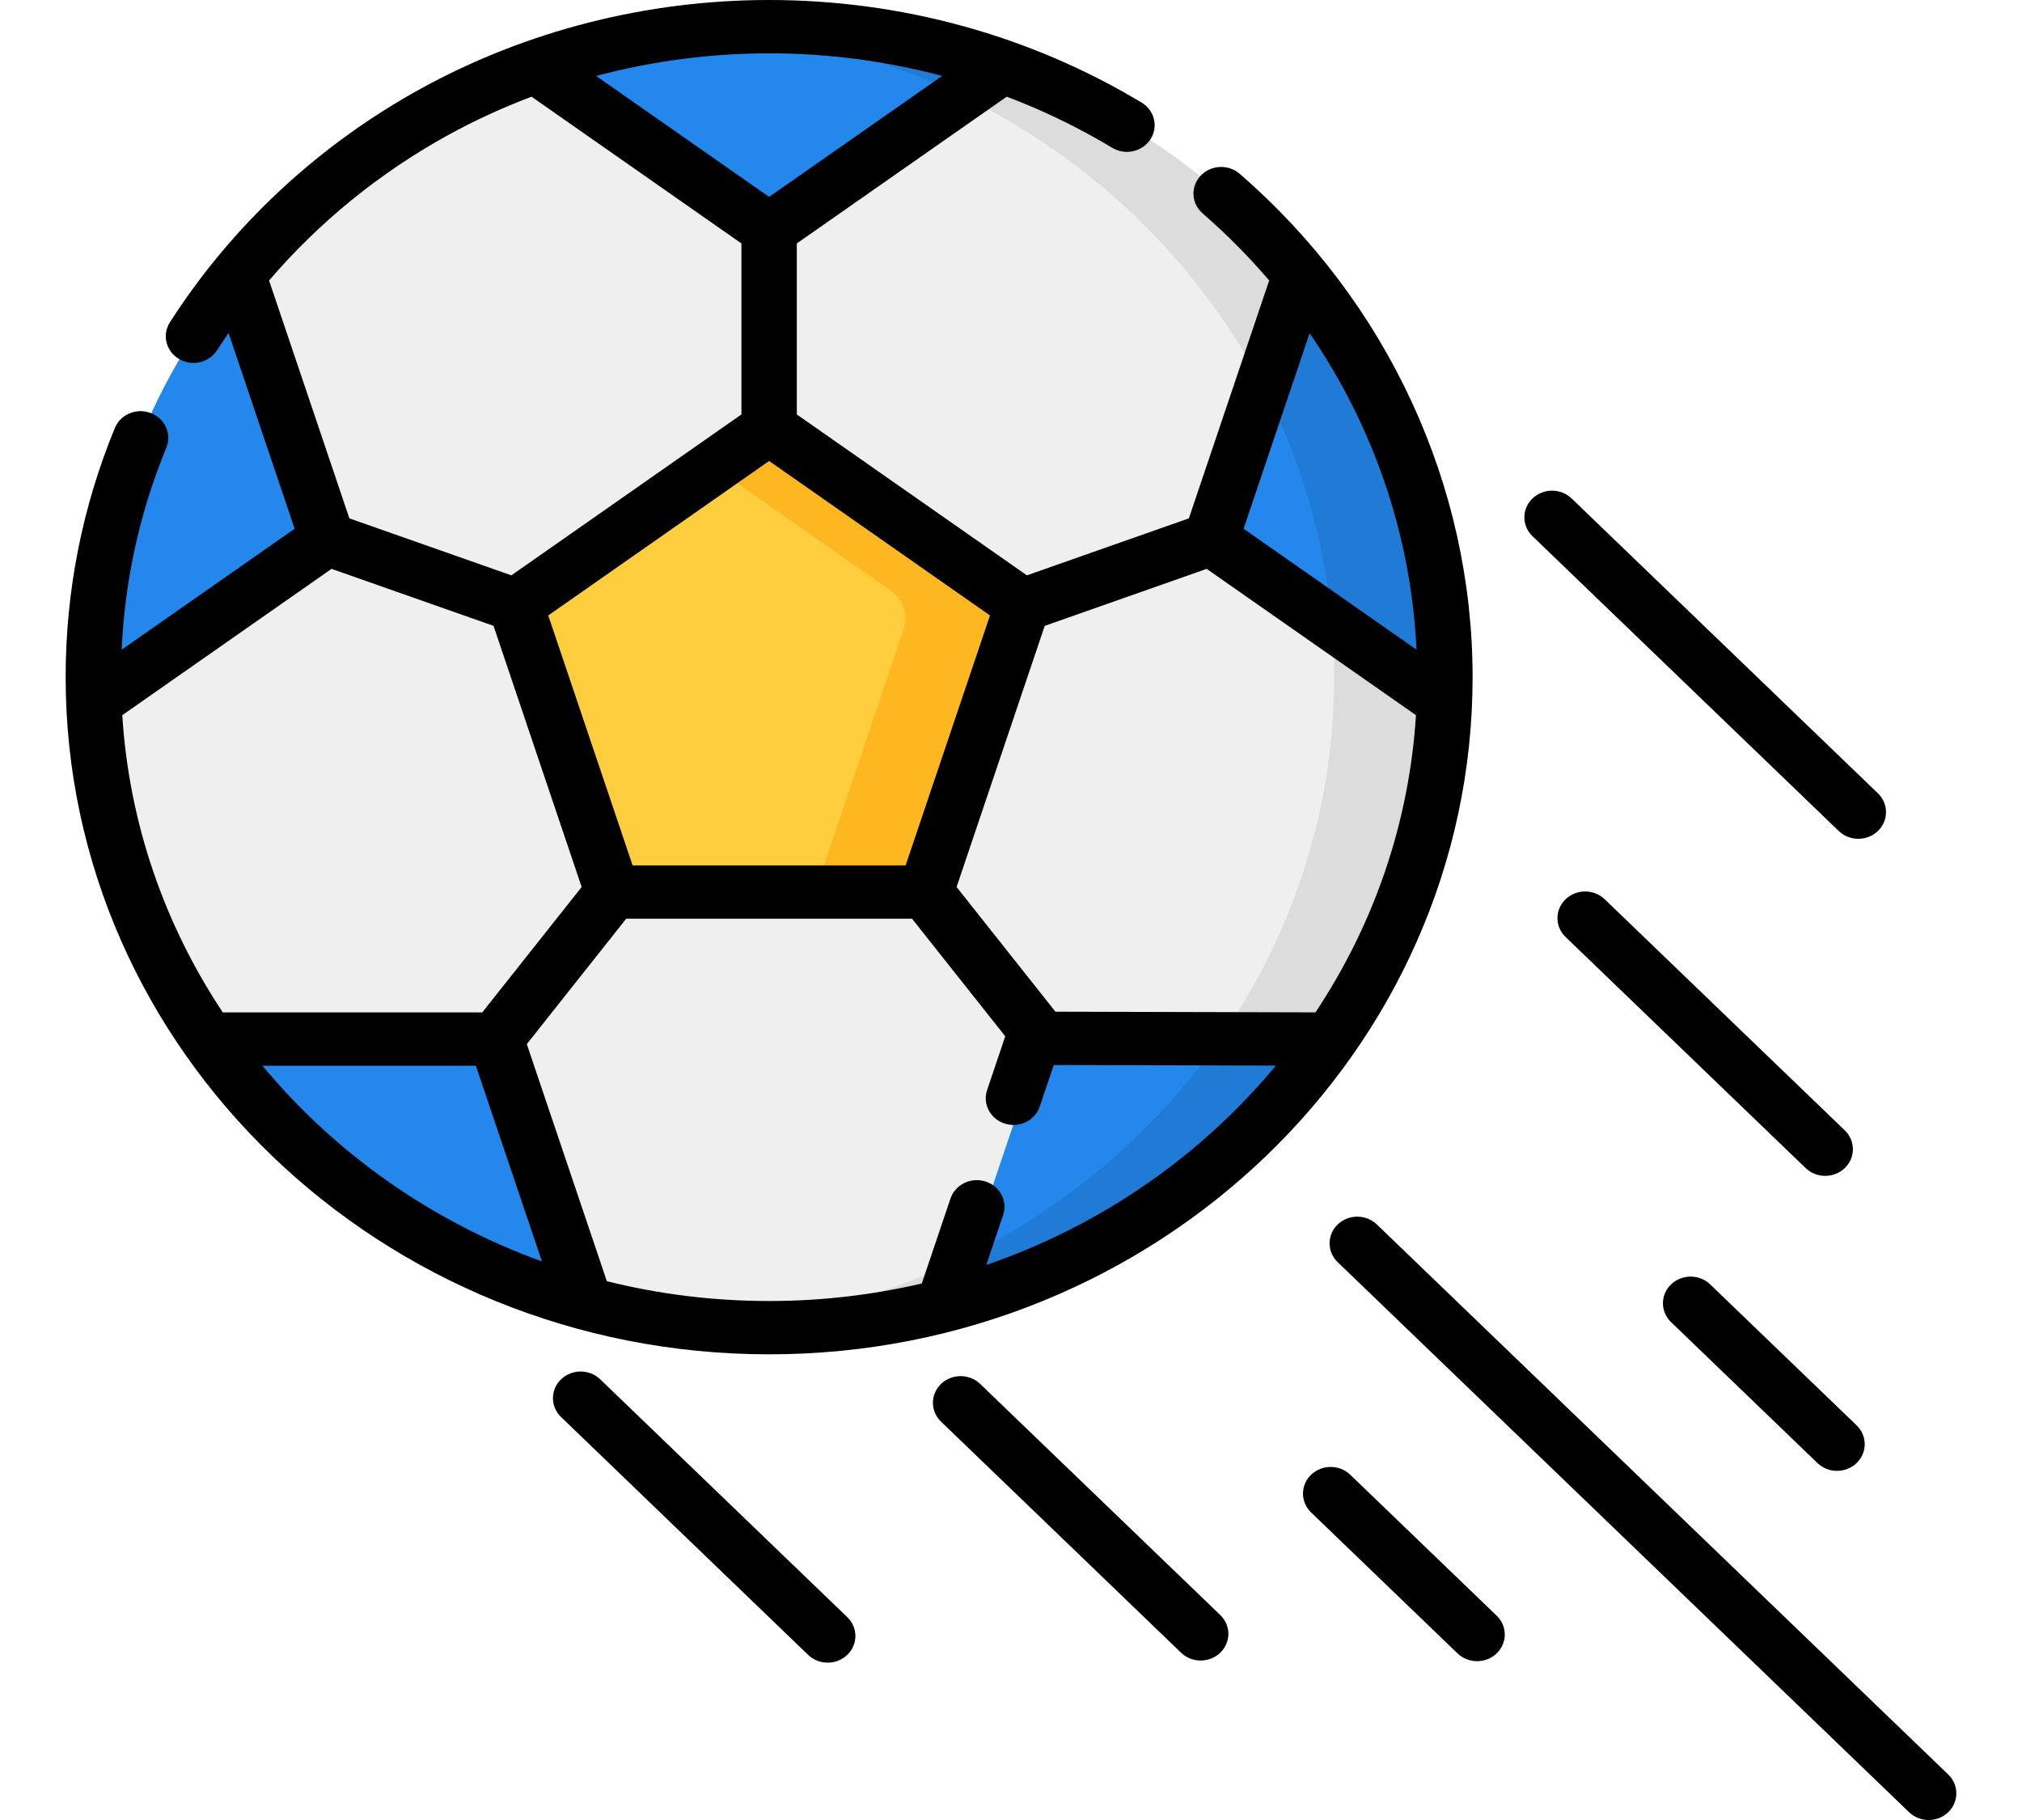
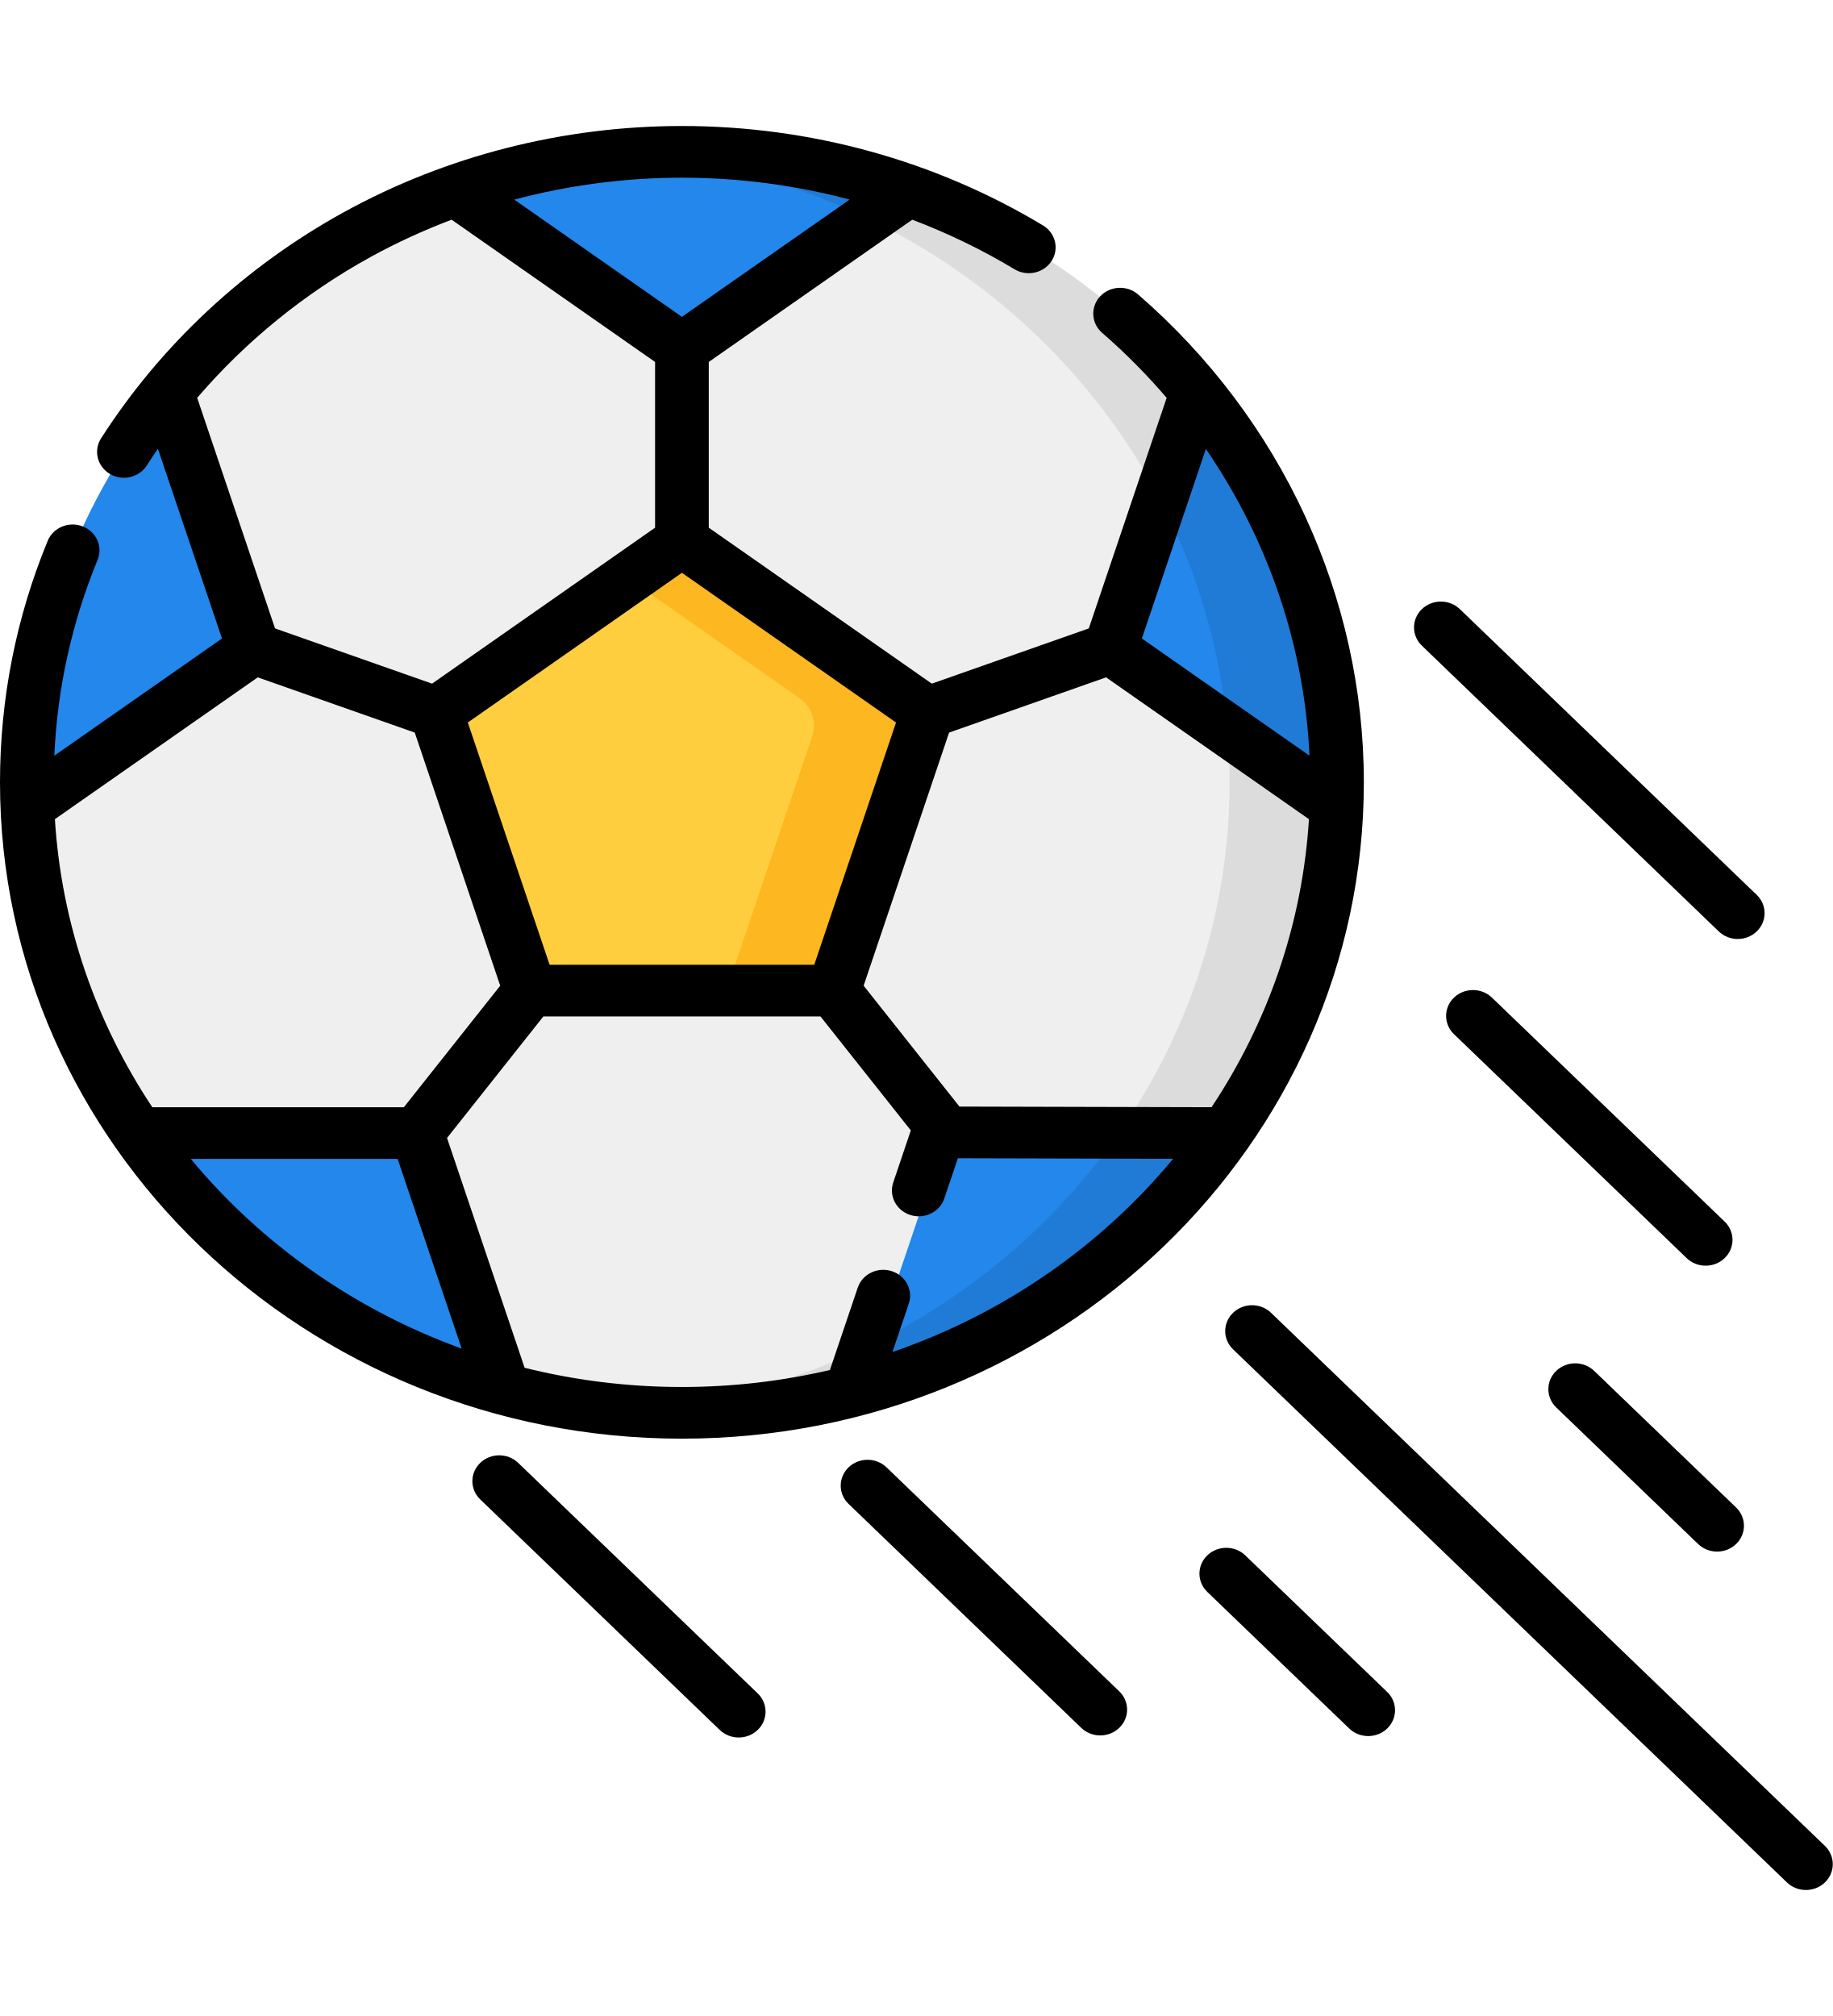
- <svg xmlns="http://www.w3.org/2000/svg" width="90" height="81" viewBox="0 0 240 231" fill="none">
+ <svg xmlns="http://www.w3.org/2000/svg" width="60" height="66" viewBox="0 0 240 231" fill="none">
  <g id="Fotball">
    <path id="Vector" d="M149.925 144.321C183.42 112.083 183.42 59.814 149.925 27.575C116.43 -4.663 62.125 -4.663 28.63 27.575C-4.864 59.814 -4.864 112.083 28.63 144.321C62.125 176.56 116.43 176.56 149.925 144.321Z" fill="#EFEFEF" />
    <path id="Vector_2" d="M89.297 3.384C86.928 3.384 84.584 3.48 82.265 3.661C126.413 7.106 161.016 42.693 161.016 85.948C161.016 129.236 126.367 164.789 82.267 168.235C84.586 168.416 86.93 168.513 89.297 168.513C136.689 168.513 175.078 131.513 175.078 85.948C175.078 40.421 136.747 3.384 89.297 3.384Z" fill="#DCDCDC" />
    <path id="Vector_3" d="M89.297 54.325L57.127 76.822L69.415 113.222H109.179L121.467 76.822L89.297 54.325Z" fill="#FECE3F" />
    <path id="Vector_4" d="M89.297 54.325L82.266 59.242L104.694 74.927C106.31 76.056 106.987 78.059 106.369 79.888L95.116 113.222H109.179L121.467 76.821L89.297 54.325Z" fill="#FDB720" />
    <g id="Group">
      <path id="Vector_5" d="M118.94 8.45L89.297 29.173L59.654 8.45C68.896 5.175 78.876 3.384 89.297 3.384C99.718 3.384 109.698 5.175 118.94 8.45Z" fill="#2387EB" />
      <path id="Vector_6" d="M82.274 3.662C93.498 4.538 104.102 7.497 113.68 12.127L118.939 8.45C109.698 5.175 99.718 3.384 89.297 3.384C86.931 3.384 84.59 3.481 82.274 3.662Z" fill="#207BD6" />
      <g id="Group_2">
        <path id="Vector_7" d="M33.201 68.404L3.587 89.107C3.537 88.061 3.516 87.008 3.516 85.948C3.516 66.675 10.378 48.939 21.885 34.889L33.201 68.404Z" fill="#2387EB" />
        <path id="Vector_8" d="M65.948 165.416C46.122 160.028 29.209 147.954 18.014 131.88H54.625L65.948 165.416Z" fill="#2387EB" />
        <path id="Vector_9" d="M160.58 131.88C149.385 147.954 132.472 160.028 112.646 165.416L123.969 131.88H160.58Z" fill="#2387EB" />
      </g>
      <path id="Vector_10" d="M160.58 131.88H146.517C138.502 143.377 127.566 152.83 114.727 159.252L112.646 165.415C132.472 160.028 149.385 147.954 160.58 131.88Z" fill="#207BD6" />
      <path id="Vector_11" d="M175.078 85.948C175.078 87.008 175.057 88.061 175.007 89.107L145.393 68.404L156.708 34.889C168.216 48.94 175.078 66.675 175.078 85.948Z" fill="#2387EB" />
      <path id="Vector_12" d="M175.078 85.948C175.078 66.675 168.216 48.939 156.709 34.889L151.95 48.984C156.745 58.184 159.804 68.362 160.72 79.119L175.007 89.107C175.057 88.061 175.078 87.008 175.078 85.948V85.948Z" fill="#207BD6" />
    </g>
    <g id="Group_3">
      <path id="Vector_13" d="M149.03 22.059C147.588 20.808 145.365 20.92 144.064 22.308C142.765 23.697 142.882 25.836 144.324 27.087C147.376 29.733 150.193 32.583 152.772 35.599L142.578 65.792L122.018 73.025L92.812 52.602V30.898L119.458 12.27C124.101 14.029 128.587 16.193 132.853 18.761C134.498 19.752 136.668 19.27 137.697 17.686C138.727 16.101 138.227 14.013 136.581 13.023C122.428 4.503 106.078 0 89.297 0C73.765 0 58.472 3.894 45.073 11.26C32.096 18.395 21.087 28.645 13.236 40.904C12.217 42.495 12.731 44.579 14.384 45.56C14.959 45.901 15.596 46.064 16.225 46.064C17.405 46.064 18.557 45.493 19.222 44.455C19.695 43.717 20.182 42.987 20.679 42.265L29.068 67.112L7.112 82.461C7.508 73.625 9.409 65.013 12.781 56.816C13.496 55.078 12.613 53.112 10.807 52.423C9.003 51.736 6.959 52.586 6.245 54.324C2.1 64.394 0 75.034 0 85.948C0 133.34 40.058 171.896 89.297 171.896C138.535 171.896 178.594 133.34 178.594 85.948C178.594 61.633 167.818 38.346 149.03 22.059V22.059ZM158.651 128.492L125.639 128.408L113.092 112.58L124.281 79.435L144.84 72.201L171.405 90.772C170.538 104.592 165.975 117.469 158.651 128.492V128.492ZM157.906 42.291C166.06 54.176 170.812 68.058 171.475 82.457L149.526 67.112L157.906 42.291ZM106.625 109.838H71.969L61.26 78.114L89.297 58.508L117.334 78.114L106.625 109.838ZM111.261 9.636L89.297 24.991L67.338 9.639C74.454 7.749 81.844 6.768 89.297 6.768C96.774 6.768 104.155 7.747 111.261 9.636V9.636ZM25.821 35.598C32.169 28.194 39.884 21.907 48.56 17.136C51.963 15.266 55.502 13.648 59.138 12.271L85.781 30.898V52.602L56.576 73.025L36.016 65.792L25.821 35.598ZM33.752 72.201L54.312 79.434L65.501 112.58L52.885 128.496H19.945C12.619 117.472 8.056 104.594 7.188 90.771L33.752 72.201ZM24.985 135.264H52.071L60.458 160.103C46.415 155.027 34.187 146.358 24.985 135.264V135.264ZM116.865 160.55L119.003 154.216C119.603 152.439 118.593 150.53 116.747 149.952C114.901 149.374 112.917 150.347 112.317 152.124L108.677 162.904C102.459 164.354 95.971 165.129 89.297 165.129C82.186 165.129 75.284 164.255 68.699 162.615L58.538 132.522L71.154 116.605H107.439L119.27 131.53L116.968 138.348C116.368 140.125 117.378 142.034 119.225 142.612C119.586 142.725 119.952 142.779 120.312 142.779C121.793 142.779 123.172 141.87 123.654 140.44L125.432 135.175L153.622 135.247C144.142 146.683 131.447 155.543 116.865 160.55V160.55Z" fill="black" />
      <path id="Vector_14" d="M67.857 175.068C66.483 173.747 64.258 173.747 62.885 175.068C61.512 176.39 61.512 178.532 62.885 179.853L94.246 210.038C94.932 210.699 95.832 211.029 96.732 211.029C97.631 211.029 98.531 210.699 99.218 210.038C100.591 208.717 100.591 206.574 99.218 205.253L67.857 175.068Z" fill="black" />
      <path id="Vector_15" d="M116.09 175.654C114.716 174.333 112.491 174.333 111.118 175.654C109.745 176.976 109.745 179.118 111.118 180.439L141.589 209.768C142.276 210.428 143.176 210.759 144.075 210.759C144.975 210.759 145.875 210.429 146.562 209.768C147.935 208.446 147.935 206.304 146.562 204.983L116.09 175.654Z" fill="black" />
      <path id="Vector_16" d="M223.353 149.245C224.252 149.245 225.152 148.915 225.839 148.254C227.212 146.933 227.212 144.79 225.839 143.469L195.367 114.14C193.994 112.819 191.768 112.819 190.395 114.14C189.022 115.462 189.022 117.604 190.395 118.925L220.867 148.254C221.553 148.915 222.453 149.245 223.353 149.245V149.245Z" fill="black" />
      <path id="Vector_17" d="M225.069 105.472C225.756 106.133 226.655 106.463 227.555 106.463C228.455 106.463 229.355 106.133 230.041 105.472C231.414 104.15 231.414 102.008 230.041 100.687L191.166 63.268C189.793 61.947 187.567 61.946 186.194 63.268C184.821 64.59 184.821 66.732 186.194 68.053L225.069 105.472Z" fill="black" />
      <path id="Vector_18" d="M222.367 185.694C223.053 186.355 223.953 186.685 224.853 186.685C225.752 186.685 226.652 186.355 227.339 185.694C228.712 184.372 228.712 182.23 227.339 180.909L208.757 163.023C207.384 161.702 205.158 161.701 203.785 163.023C202.412 164.345 202.412 166.487 203.785 167.808L222.367 185.694Z" fill="black" />
      <path id="Vector_19" d="M163.066 187.18C161.693 185.858 159.467 185.858 158.094 187.18C156.721 188.501 156.721 190.644 158.094 191.965L176.677 209.851C177.363 210.511 178.263 210.842 179.163 210.842C180.062 210.842 180.962 210.512 181.649 209.851C183.022 208.529 183.022 206.387 181.649 205.066L163.066 187.18Z" fill="black" />
      <path id="Vector_20" d="M238.97 225.224L166.44 155.413C165.068 154.092 162.842 154.092 161.468 155.413C160.095 156.735 160.095 158.877 161.468 160.198L233.998 230.009C234.685 230.669 235.584 231 236.484 231C237.384 231 238.284 230.67 238.971 230.009C240.343 228.688 240.343 226.545 238.97 225.224Z" fill="black" />
    </g>
  </g>
</svg>
